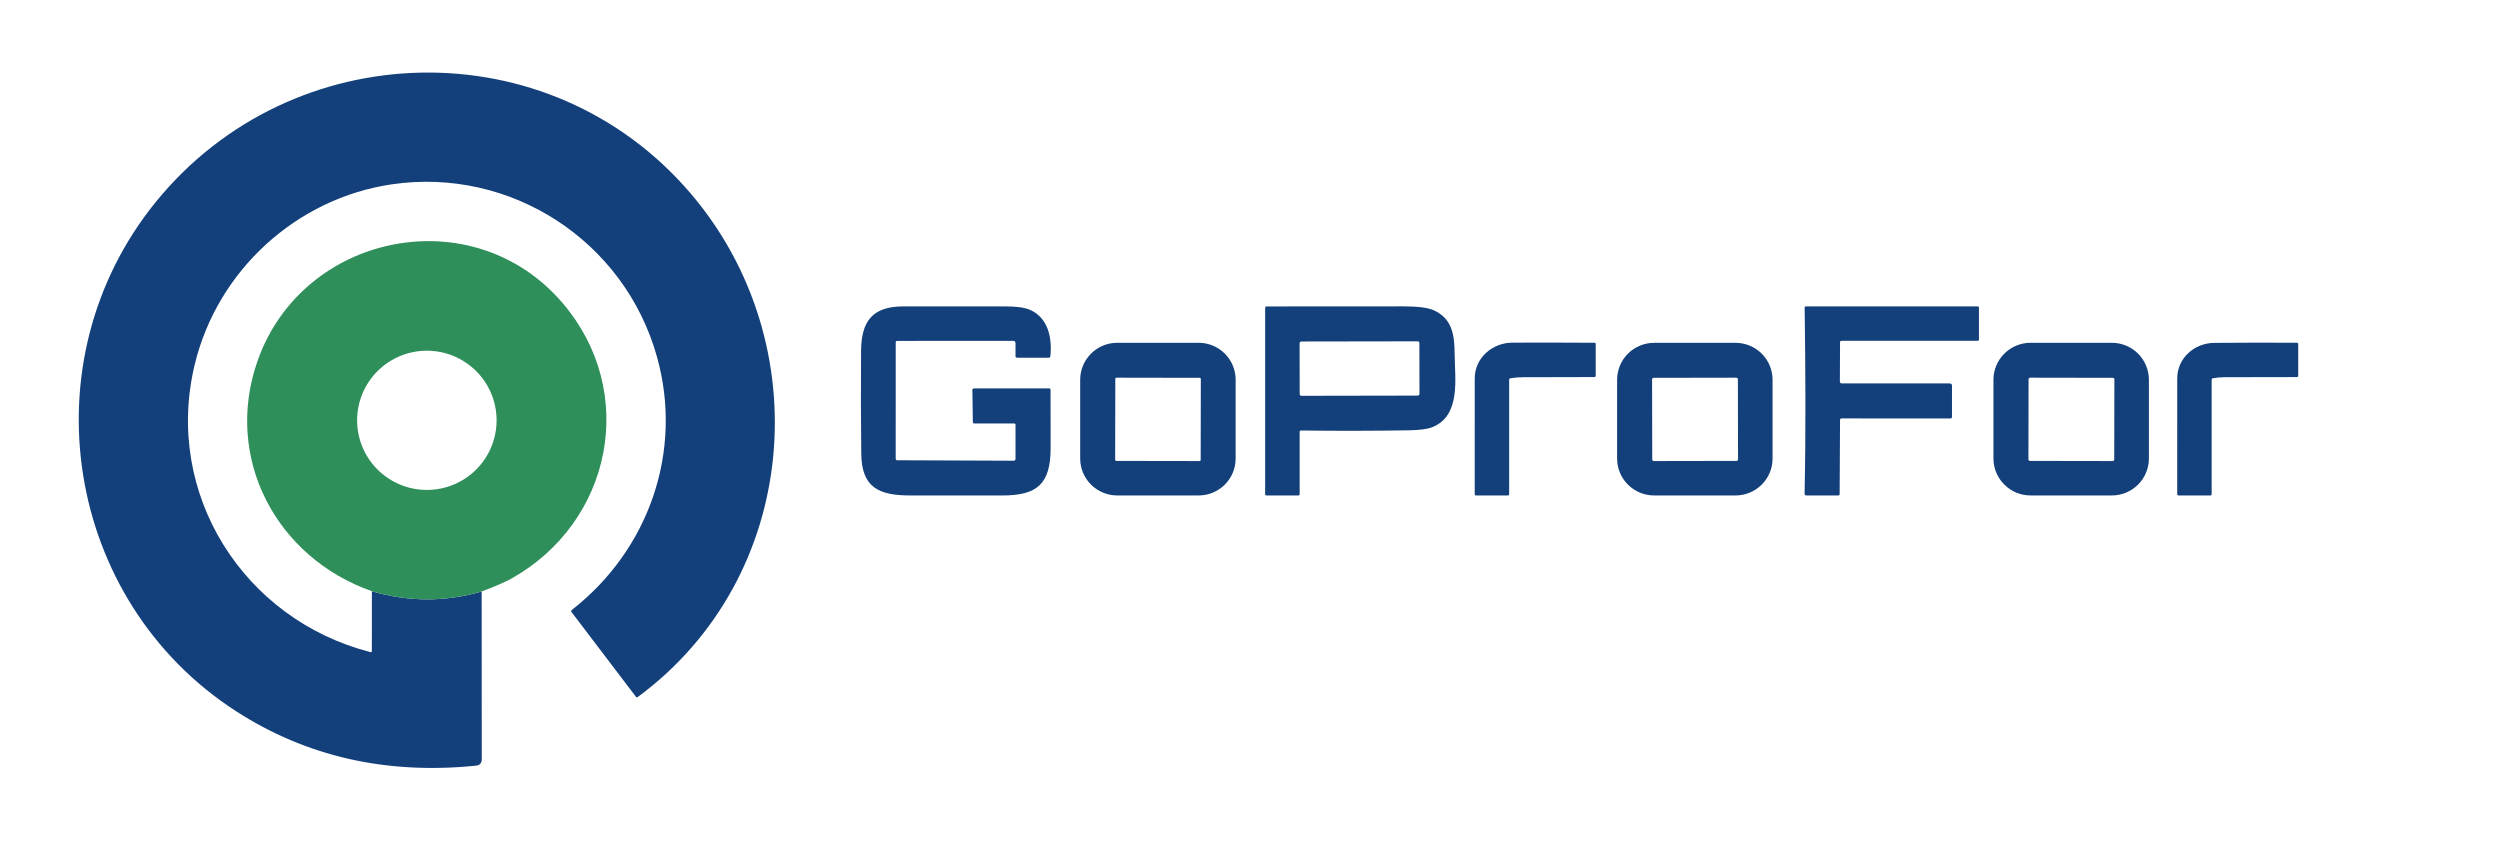
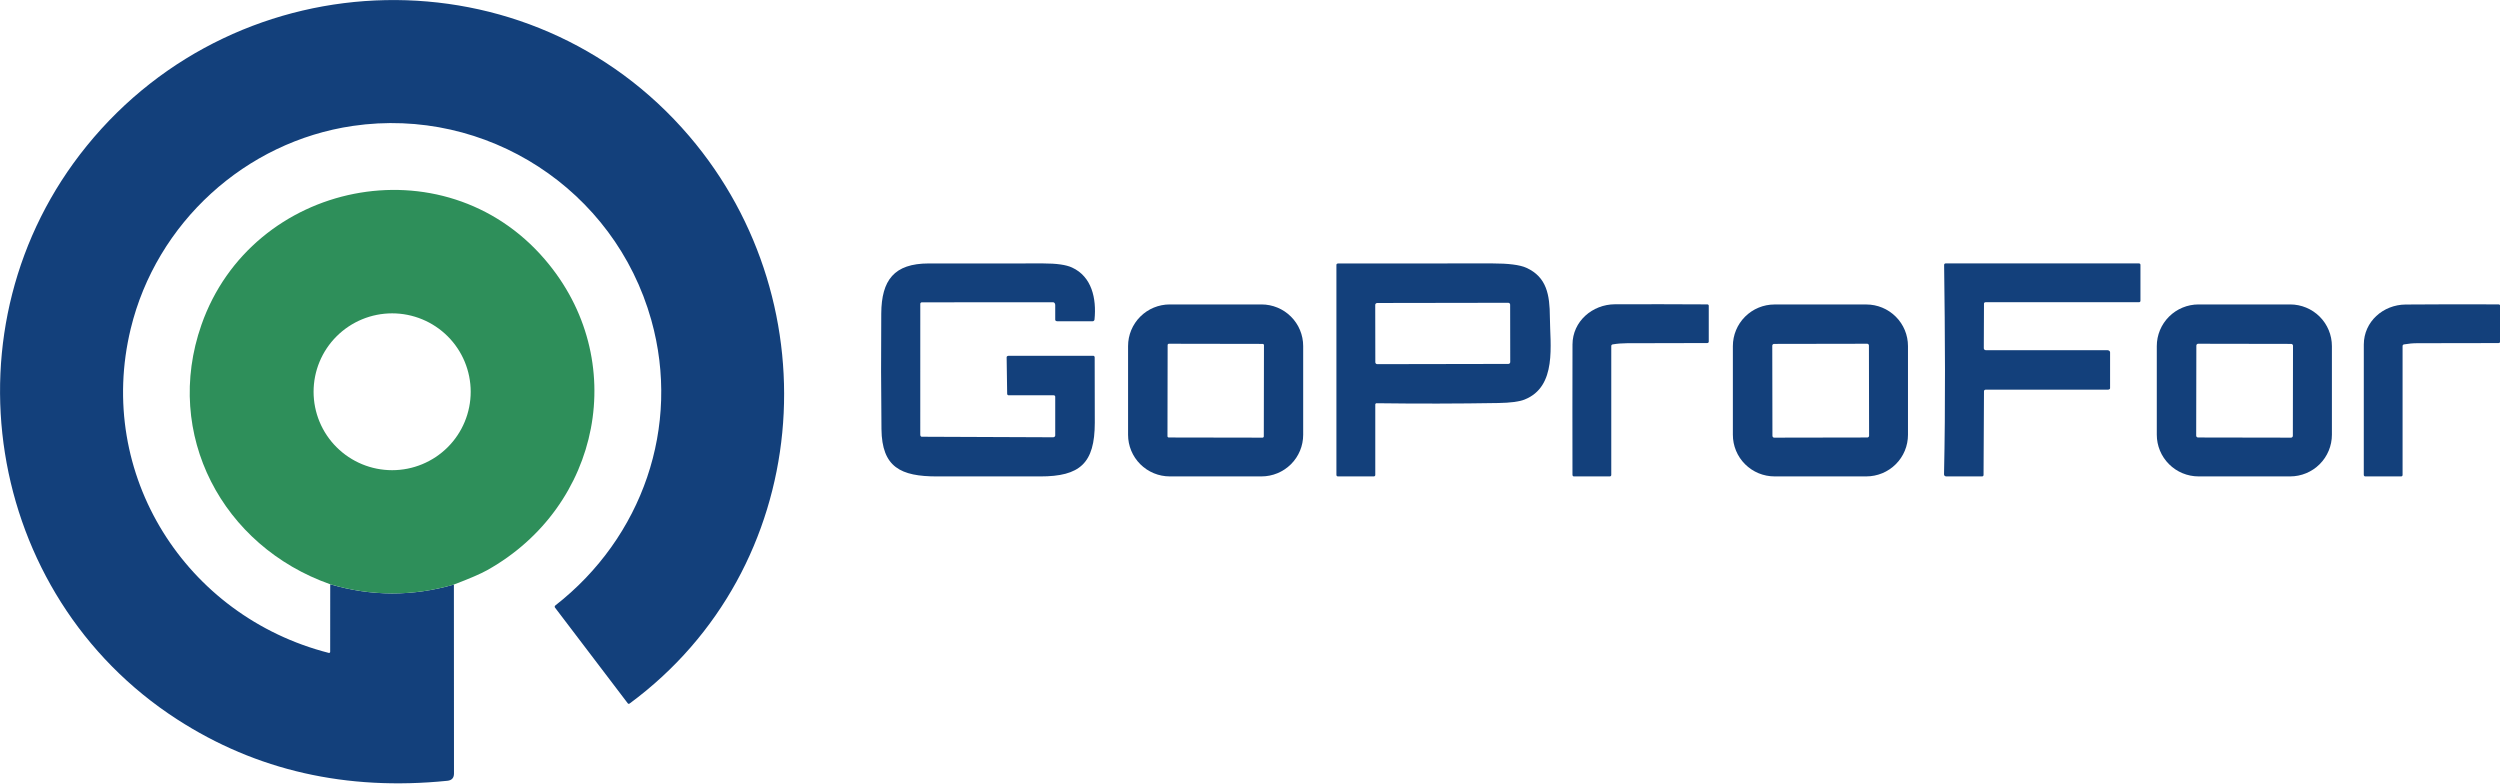
- <svg xmlns="http://www.w3.org/2000/svg" width="121" height="41" viewBox="0 0 121 41" fill="none">
+ <svg xmlns="http://www.w3.org/2000/svg" fill="none" viewBox="3.81 3.51 107.42 33.66">
  <path d="M17.999 28.615C19.767 29.137 21.538 29.141 23.313 28.627L23.317 36.745C23.317 36.935 23.222 37.04 23.032 37.059C18.693 37.498 14.822 36.618 11.42 34.419C3.133 29.067 1.277 17.495 7.533 9.784C14.119 1.663 26.567 1.33 33.425 9.359C39.633 16.629 38.73 27.934 30.867 33.737C30.854 33.747 30.838 33.752 30.823 33.752C30.808 33.751 30.795 33.745 30.787 33.734L27.657 29.617C27.646 29.604 27.642 29.586 27.645 29.569C27.648 29.552 27.658 29.536 27.672 29.525C31.41 26.608 33.079 21.836 31.795 17.26C30.215 11.633 24.7 8.084 18.973 8.92C14.358 9.594 10.528 13.081 9.426 17.637C7.913 23.889 11.78 29.988 17.937 31.564C17.944 31.566 17.951 31.566 17.959 31.564C17.966 31.563 17.972 31.56 17.978 31.555C17.984 31.551 17.989 31.545 17.992 31.539C17.995 31.532 17.997 31.525 17.997 31.518L17.999 28.615Z" fill="#13407B" />
  <path d="M23.313 28.627C21.538 29.141 19.767 29.137 17.999 28.615C13.363 26.982 10.817 22.172 12.465 17.468C14.628 11.292 22.86 9.57 27.222 14.658C30.91 18.958 29.631 25.278 24.74 28.011C24.465 28.165 23.989 28.37 23.313 28.627ZM24.035 20.344C24.035 19.45 23.68 18.593 23.047 17.961C22.414 17.329 21.555 16.974 20.66 16.974C19.764 16.974 18.906 17.329 18.273 17.961C17.639 18.593 17.284 19.45 17.284 20.344C17.284 21.237 17.639 22.095 18.273 22.726C18.906 23.358 19.764 23.713 20.66 23.713C21.555 23.713 22.414 23.358 23.047 22.726C23.68 22.095 24.035 21.237 24.035 20.344Z" fill="#2E8F5A" />
  <path d="M49.09 20.495H47.147C47.131 20.495 47.116 20.489 47.104 20.477C47.093 20.466 47.087 20.451 47.086 20.434L47.063 18.859C47.063 18.851 47.065 18.843 47.069 18.836C47.073 18.828 47.079 18.822 47.087 18.816C47.095 18.811 47.104 18.806 47.114 18.803C47.125 18.8 47.136 18.798 47.147 18.798H50.79C50.805 18.798 50.819 18.805 50.829 18.818C50.84 18.831 50.846 18.848 50.846 18.866C50.851 19.804 50.852 20.741 50.851 21.678C50.848 23.415 50.218 23.983 48.502 23.981C47.027 23.979 45.552 23.979 44.076 23.981C42.511 23.982 41.702 23.587 41.685 21.947C41.666 20.292 41.663 18.637 41.676 16.983C41.686 15.544 42.229 14.832 43.713 14.83C45.356 14.828 47 14.828 48.644 14.829C49.209 14.829 49.619 14.887 49.873 15.005C50.721 15.394 50.93 16.329 50.839 17.239C50.836 17.26 50.827 17.279 50.813 17.292C50.798 17.306 50.779 17.314 50.76 17.314H49.242C49.218 17.314 49.194 17.307 49.177 17.296C49.16 17.284 49.151 17.269 49.151 17.253V16.615C49.151 16.584 49.141 16.554 49.124 16.531C49.107 16.509 49.084 16.497 49.059 16.497L43.42 16.5C43.402 16.5 43.385 16.507 43.373 16.519C43.36 16.53 43.353 16.547 43.353 16.563L43.352 22.192C43.352 22.214 43.358 22.235 43.37 22.251C43.381 22.267 43.397 22.276 43.413 22.276L49.059 22.299C49.084 22.299 49.107 22.291 49.124 22.276C49.141 22.262 49.151 22.242 49.151 22.222V20.556C49.151 20.54 49.144 20.524 49.133 20.513C49.121 20.502 49.106 20.495 49.09 20.495Z" fill="#13407B" />
  <path d="M62.965 20.836C62.957 20.835 62.949 20.837 62.941 20.839C62.934 20.842 62.927 20.846 62.921 20.851C62.915 20.856 62.911 20.862 62.908 20.868C62.905 20.875 62.903 20.882 62.903 20.889V23.919C62.903 23.935 62.897 23.951 62.885 23.962C62.874 23.973 62.858 23.98 62.842 23.98H61.294C61.278 23.98 61.262 23.973 61.251 23.962C61.24 23.951 61.233 23.935 61.233 23.919V14.889C61.233 14.874 61.24 14.86 61.252 14.849C61.264 14.838 61.281 14.832 61.298 14.832C63.507 14.828 65.714 14.827 67.918 14.828C68.627 14.828 69.119 14.891 69.395 15.017C70.269 15.413 70.4 16.179 70.405 17.131C70.411 18.313 70.725 20.119 69.317 20.678C69.091 20.769 68.715 20.818 68.189 20.827C66.461 20.856 64.72 20.859 62.965 20.836ZM68.698 16.602C68.698 16.591 68.696 16.58 68.692 16.57C68.688 16.56 68.681 16.551 68.674 16.544C68.666 16.536 68.657 16.53 68.647 16.526C68.637 16.522 68.626 16.52 68.615 16.52L62.983 16.529C62.972 16.529 62.962 16.532 62.952 16.536C62.942 16.54 62.933 16.546 62.925 16.554C62.917 16.561 62.911 16.57 62.907 16.58C62.903 16.59 62.901 16.601 62.901 16.612L62.905 19.075C62.905 19.086 62.907 19.096 62.911 19.106C62.916 19.116 62.922 19.125 62.929 19.133C62.937 19.141 62.946 19.147 62.956 19.151C62.966 19.155 62.977 19.157 62.988 19.157L68.62 19.147C68.631 19.147 68.642 19.145 68.652 19.141C68.662 19.137 68.671 19.131 68.678 19.123C68.686 19.115 68.692 19.106 68.696 19.096C68.7 19.086 68.703 19.076 68.702 19.065L68.698 16.602Z" fill="#13407B" />
  <path d="M89.058 16.549L89.05 18.474C89.05 18.495 89.059 18.516 89.075 18.532C89.09 18.547 89.111 18.556 89.133 18.556H94.355C94.387 18.556 94.418 18.566 94.441 18.582C94.463 18.6 94.476 18.623 94.476 18.647V20.192C94.476 20.208 94.466 20.224 94.449 20.235C94.432 20.246 94.409 20.253 94.385 20.253L89.141 20.252C89.119 20.252 89.098 20.258 89.082 20.27C89.067 20.281 89.058 20.297 89.058 20.313L89.039 23.919C89.039 23.935 89.033 23.951 89.022 23.962C89.011 23.973 88.996 23.98 88.981 23.98H87.433C87.421 23.98 87.408 23.977 87.397 23.973C87.386 23.968 87.375 23.962 87.367 23.954C87.358 23.945 87.351 23.936 87.347 23.925C87.342 23.914 87.34 23.903 87.341 23.891C87.406 20.882 87.385 17.886 87.345 14.893C87.345 14.885 87.347 14.876 87.35 14.868C87.353 14.861 87.357 14.854 87.362 14.848C87.367 14.842 87.374 14.837 87.381 14.834C87.388 14.831 87.395 14.829 87.403 14.829H95.721C95.737 14.829 95.752 14.835 95.764 14.847C95.775 14.858 95.781 14.873 95.781 14.889V16.435C95.781 16.451 95.775 16.466 95.764 16.478C95.752 16.489 95.737 16.495 95.721 16.495H89.133C89.113 16.495 89.094 16.501 89.08 16.511C89.066 16.521 89.058 16.535 89.058 16.549Z" fill="#13407B" />
  <path d="M59.805 22.192C59.805 22.666 59.617 23.121 59.281 23.456C58.945 23.791 58.489 23.98 58.014 23.98H54.072C53.597 23.98 53.142 23.791 52.806 23.456C52.47 23.121 52.281 22.666 52.281 22.192V18.379C52.281 17.905 52.47 17.45 52.806 17.115C53.142 16.779 53.597 16.591 54.072 16.591H58.014C58.489 16.591 58.945 16.779 59.281 17.115C59.617 17.45 59.805 17.905 59.805 18.379V22.192ZM58.12 18.341C58.12 18.334 58.118 18.327 58.115 18.32C58.113 18.314 58.109 18.308 58.103 18.303C58.099 18.298 58.093 18.294 58.086 18.291C58.079 18.288 58.072 18.287 58.065 18.287L54.036 18.28C54.029 18.28 54.021 18.281 54.015 18.284C54.008 18.286 54.002 18.29 53.997 18.296C53.992 18.3 53.988 18.306 53.985 18.313C53.982 18.32 53.981 18.327 53.981 18.334L53.974 22.254C53.974 22.261 53.975 22.268 53.978 22.275C53.981 22.281 53.985 22.287 53.99 22.292C53.995 22.297 54.001 22.302 54.008 22.304C54.014 22.307 54.022 22.308 54.029 22.308L58.058 22.315C58.065 22.315 58.072 22.314 58.079 22.311C58.085 22.309 58.092 22.305 58.097 22.299C58.102 22.294 58.106 22.288 58.108 22.282C58.111 22.275 58.113 22.268 58.113 22.261L58.12 18.341Z" fill="#13407B" />
  <path d="M71.377 18.314C71.379 17.317 72.233 16.588 73.203 16.584C74.525 16.58 75.848 16.581 77.172 16.589C77.188 16.589 77.203 16.595 77.215 16.606C77.226 16.617 77.232 16.631 77.232 16.647V18.192C77.232 18.208 77.225 18.223 77.213 18.233C77.2 18.244 77.183 18.25 77.165 18.25C76.013 18.254 74.862 18.256 73.712 18.258C73.507 18.258 73.304 18.274 73.103 18.308C73.087 18.311 73.071 18.319 73.06 18.331C73.049 18.343 73.043 18.358 73.043 18.374V23.919C73.043 23.935 73.036 23.951 73.025 23.962C73.014 23.974 72.998 23.98 72.982 23.98H71.434C71.418 23.98 71.403 23.973 71.393 23.96C71.382 23.948 71.376 23.931 71.376 23.913C71.372 22.046 71.373 20.179 71.377 18.314Z" fill="#13407B" />
  <path d="M85.792 22.193C85.792 22.428 85.746 22.66 85.656 22.877C85.566 23.094 85.434 23.291 85.268 23.456C85.102 23.622 84.904 23.754 84.687 23.844C84.47 23.933 84.237 23.98 84.002 23.98H80.058C79.823 23.98 79.59 23.933 79.373 23.844C79.156 23.754 78.959 23.622 78.792 23.456C78.626 23.291 78.494 23.094 78.404 22.877C78.314 22.66 78.268 22.428 78.268 22.193V18.38C78.268 17.906 78.457 17.452 78.792 17.117C79.128 16.782 79.583 16.593 80.058 16.593H84.002C84.477 16.593 84.932 16.782 85.268 17.117C85.604 17.452 85.792 17.906 85.792 18.38V22.193ZM84.114 18.356C84.114 18.346 84.112 18.336 84.108 18.327C84.105 18.317 84.099 18.309 84.092 18.302C84.085 18.295 84.076 18.289 84.067 18.285C84.058 18.282 84.048 18.28 84.038 18.28L80.037 18.287C80.028 18.287 80.018 18.289 80.008 18.293C79.999 18.296 79.991 18.302 79.984 18.309C79.976 18.316 79.971 18.325 79.967 18.334C79.963 18.343 79.961 18.353 79.961 18.363L79.968 22.239C79.968 22.249 79.97 22.259 79.974 22.268C79.978 22.278 79.983 22.286 79.99 22.293C79.998 22.3 80.006 22.306 80.015 22.31C80.025 22.314 80.034 22.315 80.045 22.315L84.045 22.308C84.055 22.308 84.065 22.306 84.074 22.303C84.083 22.299 84.092 22.293 84.099 22.286C84.106 22.279 84.111 22.27 84.115 22.261C84.119 22.252 84.121 22.242 84.121 22.232L84.114 18.356Z" fill="#13407B" />
  <path d="M104.007 22.189C104.007 22.664 103.818 23.12 103.482 23.455C103.146 23.791 102.689 23.98 102.214 23.98H98.277C97.801 23.98 97.345 23.791 97.009 23.455C96.672 23.12 96.483 22.664 96.483 22.189V18.381C96.483 17.907 96.672 17.451 97.009 17.115C97.345 16.78 97.801 16.591 98.277 16.591H102.214C102.689 16.591 103.146 16.78 103.482 17.115C103.818 17.451 104.007 17.907 104.007 18.381V22.189ZM102.336 18.366C102.336 18.355 102.334 18.345 102.33 18.335C102.326 18.326 102.32 18.317 102.313 18.31C102.306 18.302 102.297 18.297 102.288 18.293C102.278 18.289 102.268 18.287 102.257 18.287L98.262 18.28C98.252 18.28 98.242 18.282 98.232 18.285C98.222 18.29 98.214 18.295 98.206 18.303C98.199 18.31 98.193 18.319 98.189 18.328C98.185 18.338 98.183 18.348 98.183 18.358L98.176 22.23C98.176 22.24 98.178 22.25 98.182 22.26C98.186 22.269 98.192 22.278 98.199 22.285C98.207 22.293 98.215 22.298 98.225 22.302C98.234 22.306 98.245 22.308 98.255 22.308L102.25 22.315C102.261 22.315 102.271 22.313 102.281 22.309C102.29 22.305 102.299 22.3 102.306 22.292C102.314 22.285 102.319 22.276 102.323 22.267C102.327 22.257 102.329 22.247 102.329 22.237L102.336 18.366Z" fill="#13407B" />
  <path d="M105.378 18.314C105.38 17.328 106.21 16.603 107.173 16.595C108.507 16.584 109.84 16.582 111.173 16.589C111.189 16.589 111.205 16.595 111.216 16.606C111.228 16.617 111.234 16.632 111.234 16.647V18.192C111.234 18.208 111.227 18.223 111.215 18.234C111.202 18.244 111.186 18.251 111.168 18.251C110.005 18.254 108.843 18.256 107.682 18.257C107.488 18.257 107.295 18.274 107.105 18.308C107.088 18.311 107.073 18.319 107.062 18.331C107.051 18.343 107.044 18.359 107.044 18.374V23.919C107.044 23.935 107.038 23.951 107.027 23.962C107.015 23.974 107 23.98 106.984 23.98H105.435C105.42 23.98 105.405 23.973 105.394 23.96C105.383 23.948 105.377 23.931 105.377 23.913C105.374 22.046 105.374 20.179 105.378 18.314Z" fill="#13407B" />
</svg>
